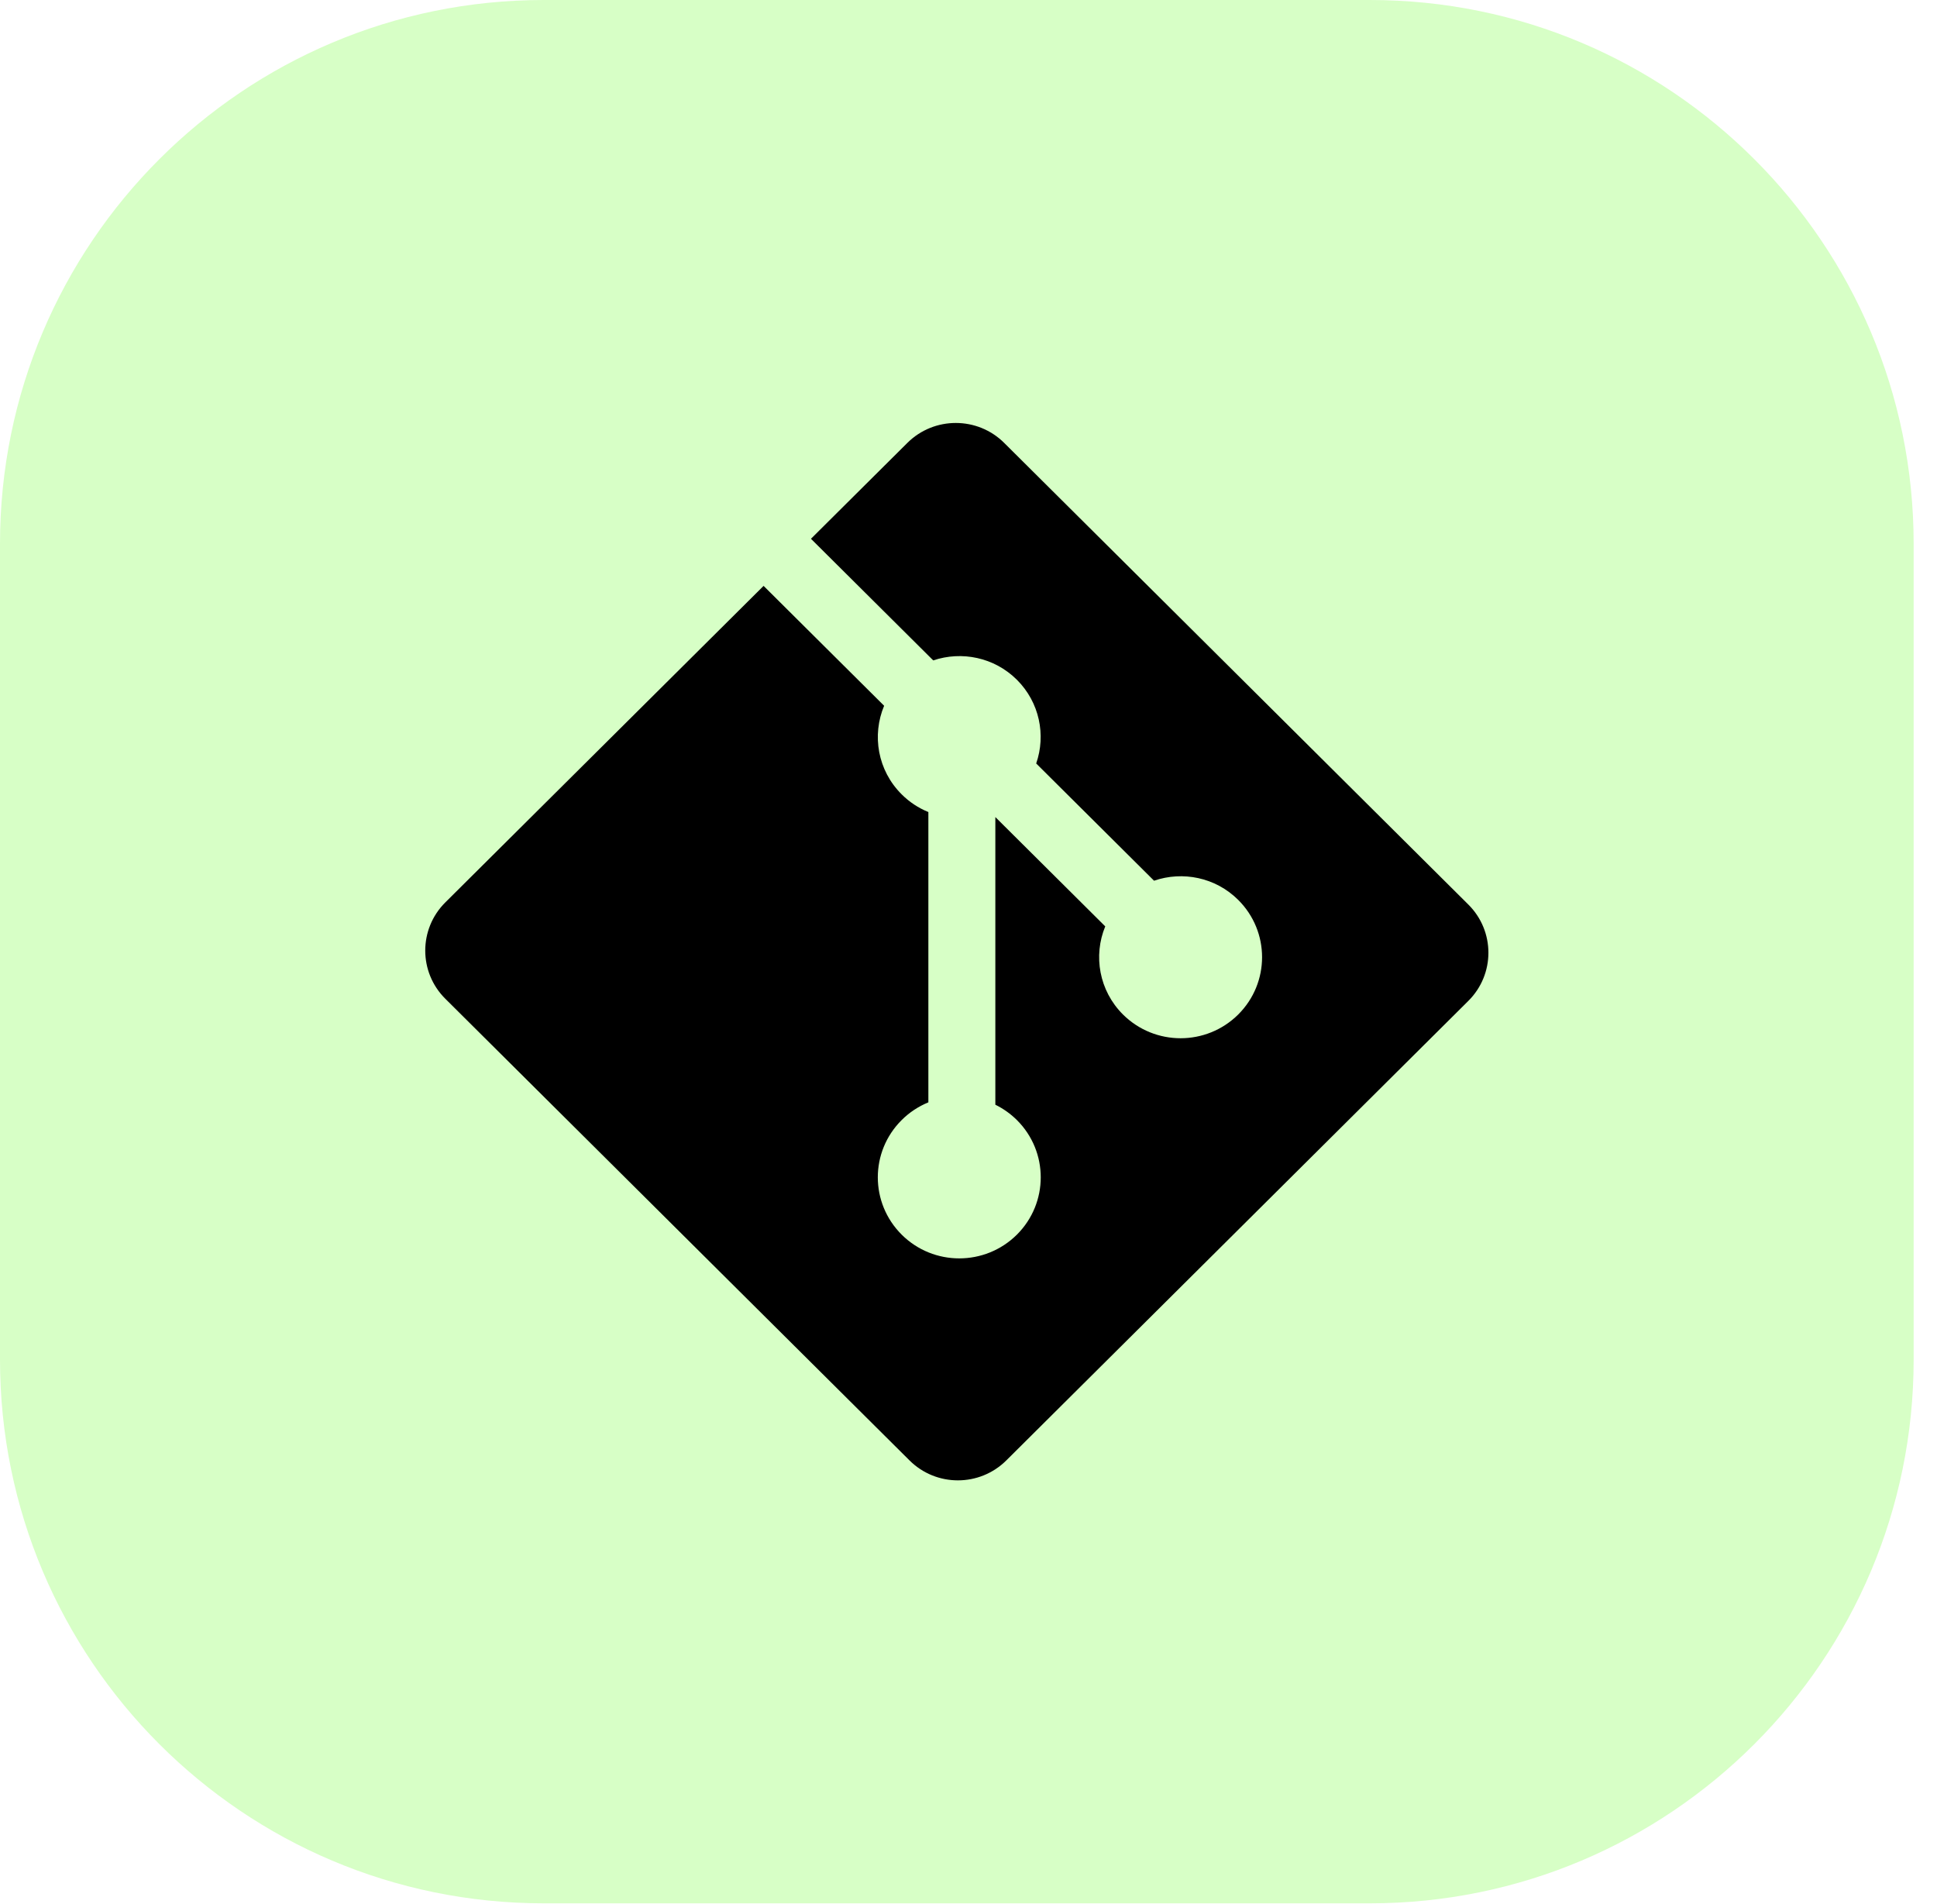
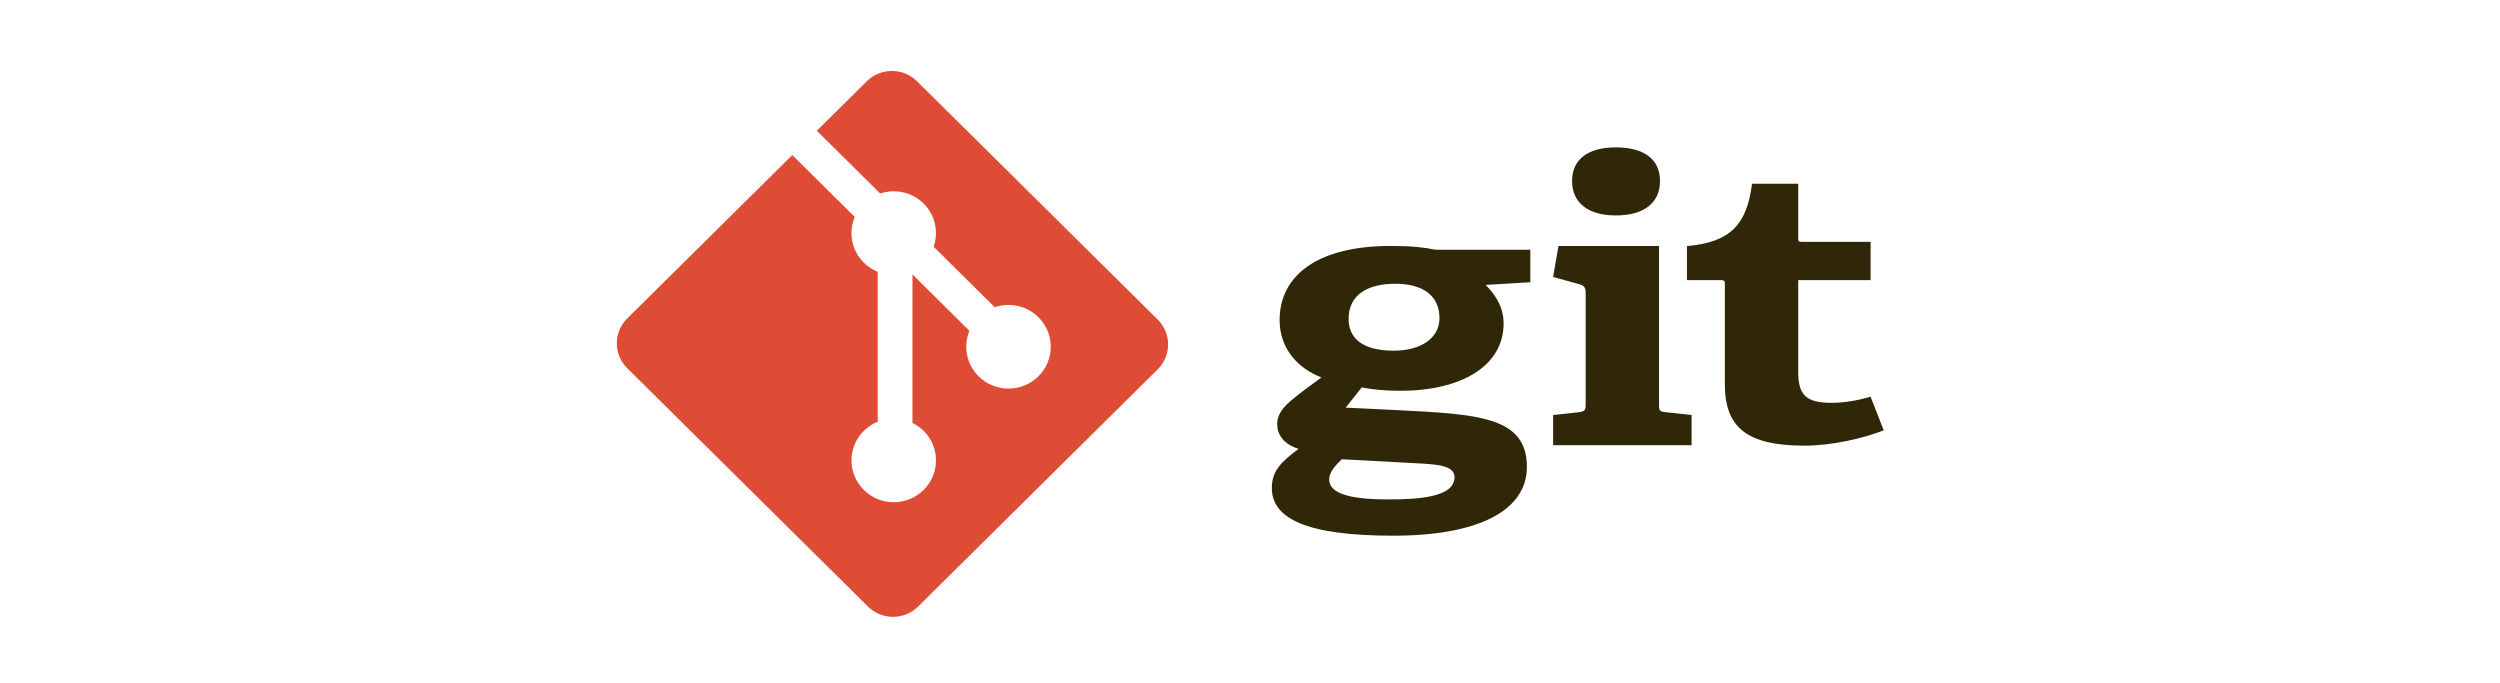
- <svg xmlns="http://www.w3.org/2000/svg" width="57" height="56" viewBox="0 0 57 56" fill="none">
-   <rect width="56.313" height="56" rx="16" fill="#D7FFC6" />
-   <path d="M43.209 26.614L29.55 13.031C28.764 12.249 27.488 12.249 26.701 13.031L23.864 15.852L27.462 19.43C28.299 19.149 29.257 19.337 29.924 20C30.593 20.667 30.782 21.629 30.492 22.463L33.96 25.912C34.799 25.624 35.767 25.81 36.437 26.477C37.373 27.408 37.373 28.917 36.437 29.849C35.5 30.78 33.983 30.78 33.046 29.849C32.342 29.147 32.167 28.119 32.524 27.256L29.29 24.04L29.29 32.503C29.524 32.618 29.738 32.77 29.924 32.954C30.86 33.885 30.86 35.393 29.924 36.326C28.987 37.257 27.469 37.257 26.534 36.326C25.597 35.393 25.597 33.885 26.534 32.954C26.758 32.73 27.025 32.554 27.319 32.433V23.892C27.024 23.772 26.758 23.596 26.534 23.372C25.824 22.667 25.654 21.632 26.017 20.765L22.47 17.238L13.104 26.551C12.317 27.334 12.317 28.603 13.104 29.385L26.764 42.968C27.55 43.751 28.826 43.751 29.613 42.968L43.209 29.448C43.996 28.666 43.996 27.396 43.209 26.614" fill="black" />
+ <svg xmlns="http://www.w3.org/2000/svg" width="458" height="125" viewBox="0 0 458 125" fill="none">
+   <path d="M296.015 39.468C290.94 39.468 288.003 37.156 288.003 33.161C288.003 29.173 290.94 27 296.015 27C301.177 27 304.115 29.173 304.115 33.161C304.115 37.156 301.177 39.468 296.015 39.468Z" fill="#2F2707" />
+   <path d="M284.53 81.559V76.029L289.071 75.54C290.318 75.399 290.495 75.189 290.495 74.137V53.545C290.495 52.776 290.229 52.284 289.336 52.075L284.53 50.743L285.509 45.072H303.936V74.137C303.936 75.259 304.022 75.399 305.36 75.54L309.9 76.029V81.559H284.53Z" fill="#2F2707" />
+   <path fill-rule="evenodd" clip-rule="evenodd" d="M272.165 52.196C273.765 53.807 275.458 56.049 275.458 59.271C275.458 67.045 267.714 71.597 256.502 71.597C253.65 71.597 251.069 71.317 249.468 70.968L246.53 74.679L255.252 75.098L255.759 75.124C270.851 75.88 279.728 76.324 279.728 85.533C279.728 93.59 270.74 98.14 255.252 98.14C239.142 98.14 233 94.918 233 89.386C233 86.233 234.781 84.556 237.896 82.241C234.958 81.264 233.98 79.513 233.98 77.621C233.98 76.079 234.958 74.679 236.562 73.347C238.164 72.019 239.943 70.686 242.08 69.145C237.719 67.464 234.425 63.822 234.425 58.638C234.425 50.585 241.19 45.054 254.806 45.054C258.634 45.054 260.95 45.33 262.997 45.754H280.355V51.705L272.165 52.196ZM255.609 51.984C250.712 51.984 247.065 53.876 247.065 58.43C247.065 61.861 249.468 64.243 255.345 64.243C260.326 64.243 263.709 61.933 263.709 58.288C263.709 54.157 260.682 51.984 255.609 51.984ZM245.818 84.137C244.659 85.255 243.505 86.445 243.505 87.848C243.505 90.647 248.042 91.49 254.274 91.49C259.437 91.49 266.469 91.205 266.469 87.428C266.469 85.211 263.17 85.048 258.97 84.842L258.811 84.834L245.818 84.137Z" fill="#2F2707" />
+   <path d="M330.588 81.644C335.664 81.644 341.27 80.313 345.099 78.844L342.694 72.679C340.557 73.309 337.979 73.799 335.483 73.799C330.68 73.799 329.432 72.189 329.432 68.057V51.318H342.694V44.315H330.145C329.432 44.315 329.432 44.103 329.432 43.615V33.666H320.975C319.996 41.3 316.883 44.382 309.047 45.084V51.318H315.277C315.992 51.318 315.992 51.599 315.992 52.018V70.368C315.992 78.286 319.996 81.644 330.588 81.644Z" fill="#2F2707" />
+   <path d="M212.095 58.545L167.997 14.886C165.459 12.371 161.34 12.371 158.799 14.886L149.642 23.953L161.258 35.454C163.958 34.551 167.053 35.157 169.205 37.287C171.367 39.431 171.974 42.522 171.04 45.204L182.235 56.288C184.943 55.364 188.068 55.962 190.232 58.107C193.255 61.1 193.255 65.949 190.232 68.944C187.207 71.938 182.309 71.938 179.284 68.944C177.01 66.69 176.448 63.383 177.599 60.609L167.159 50.272L167.158 77.475C167.895 77.837 168.591 78.319 169.205 78.924C172.228 81.916 172.228 86.766 169.205 89.763C166.181 92.756 161.28 92.756 158.26 89.763C155.237 86.766 155.237 81.916 158.26 78.924C159.007 78.186 159.872 77.627 160.794 77.252V49.796C159.872 49.423 159.008 48.868 158.26 48.124C155.97 45.859 155.419 42.531 156.593 39.746L145.143 28.407L114.906 58.343C112.365 60.86 112.365 64.939 114.906 67.454L159.004 111.114C161.543 113.629 165.661 113.629 168.203 111.114L212.095 67.657C214.635 65.141 214.635 61.06 212.095 58.545Z" fill="#DE4C36" />
</svg>
